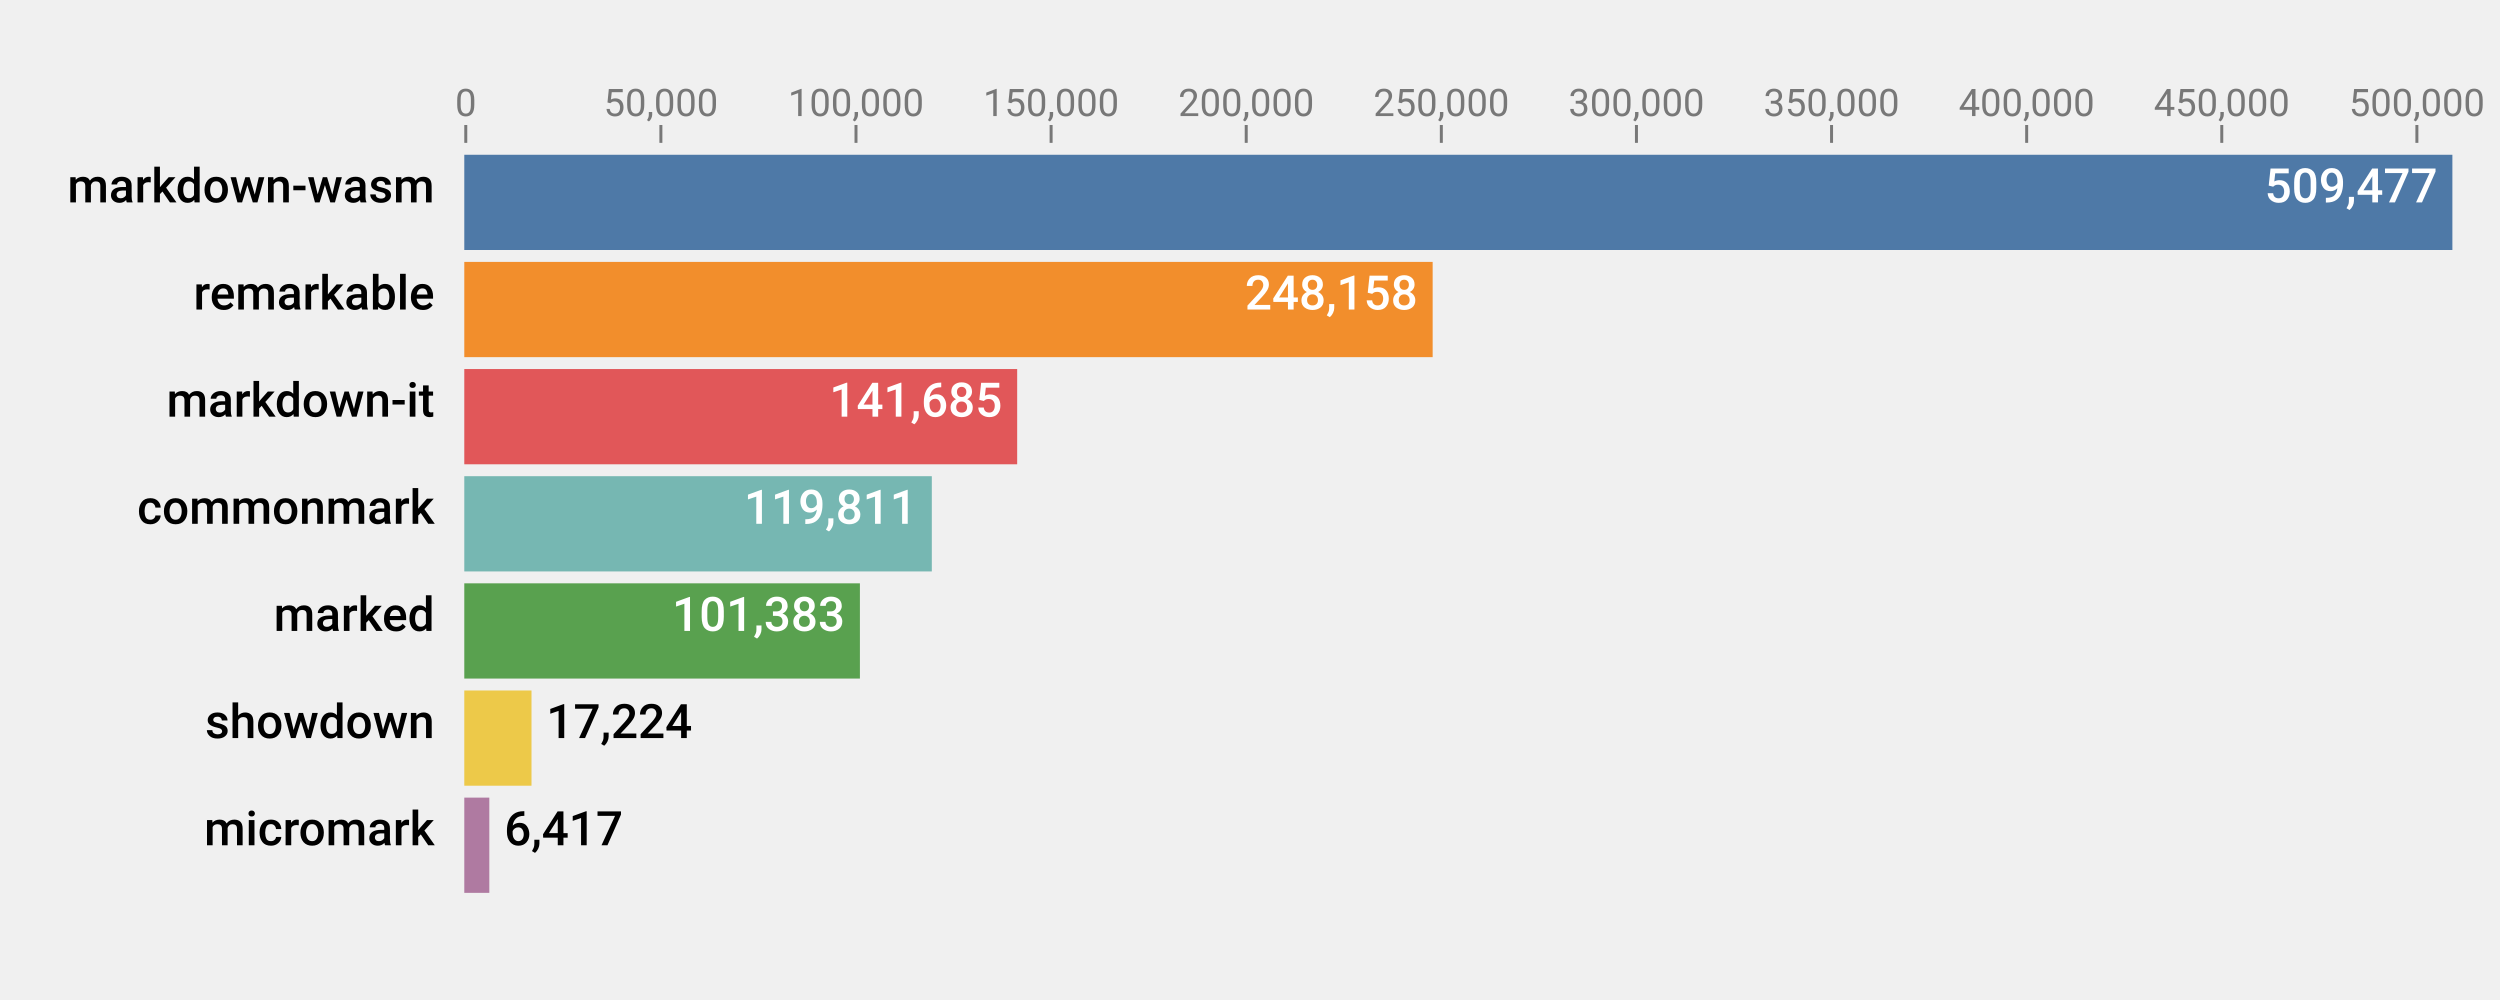
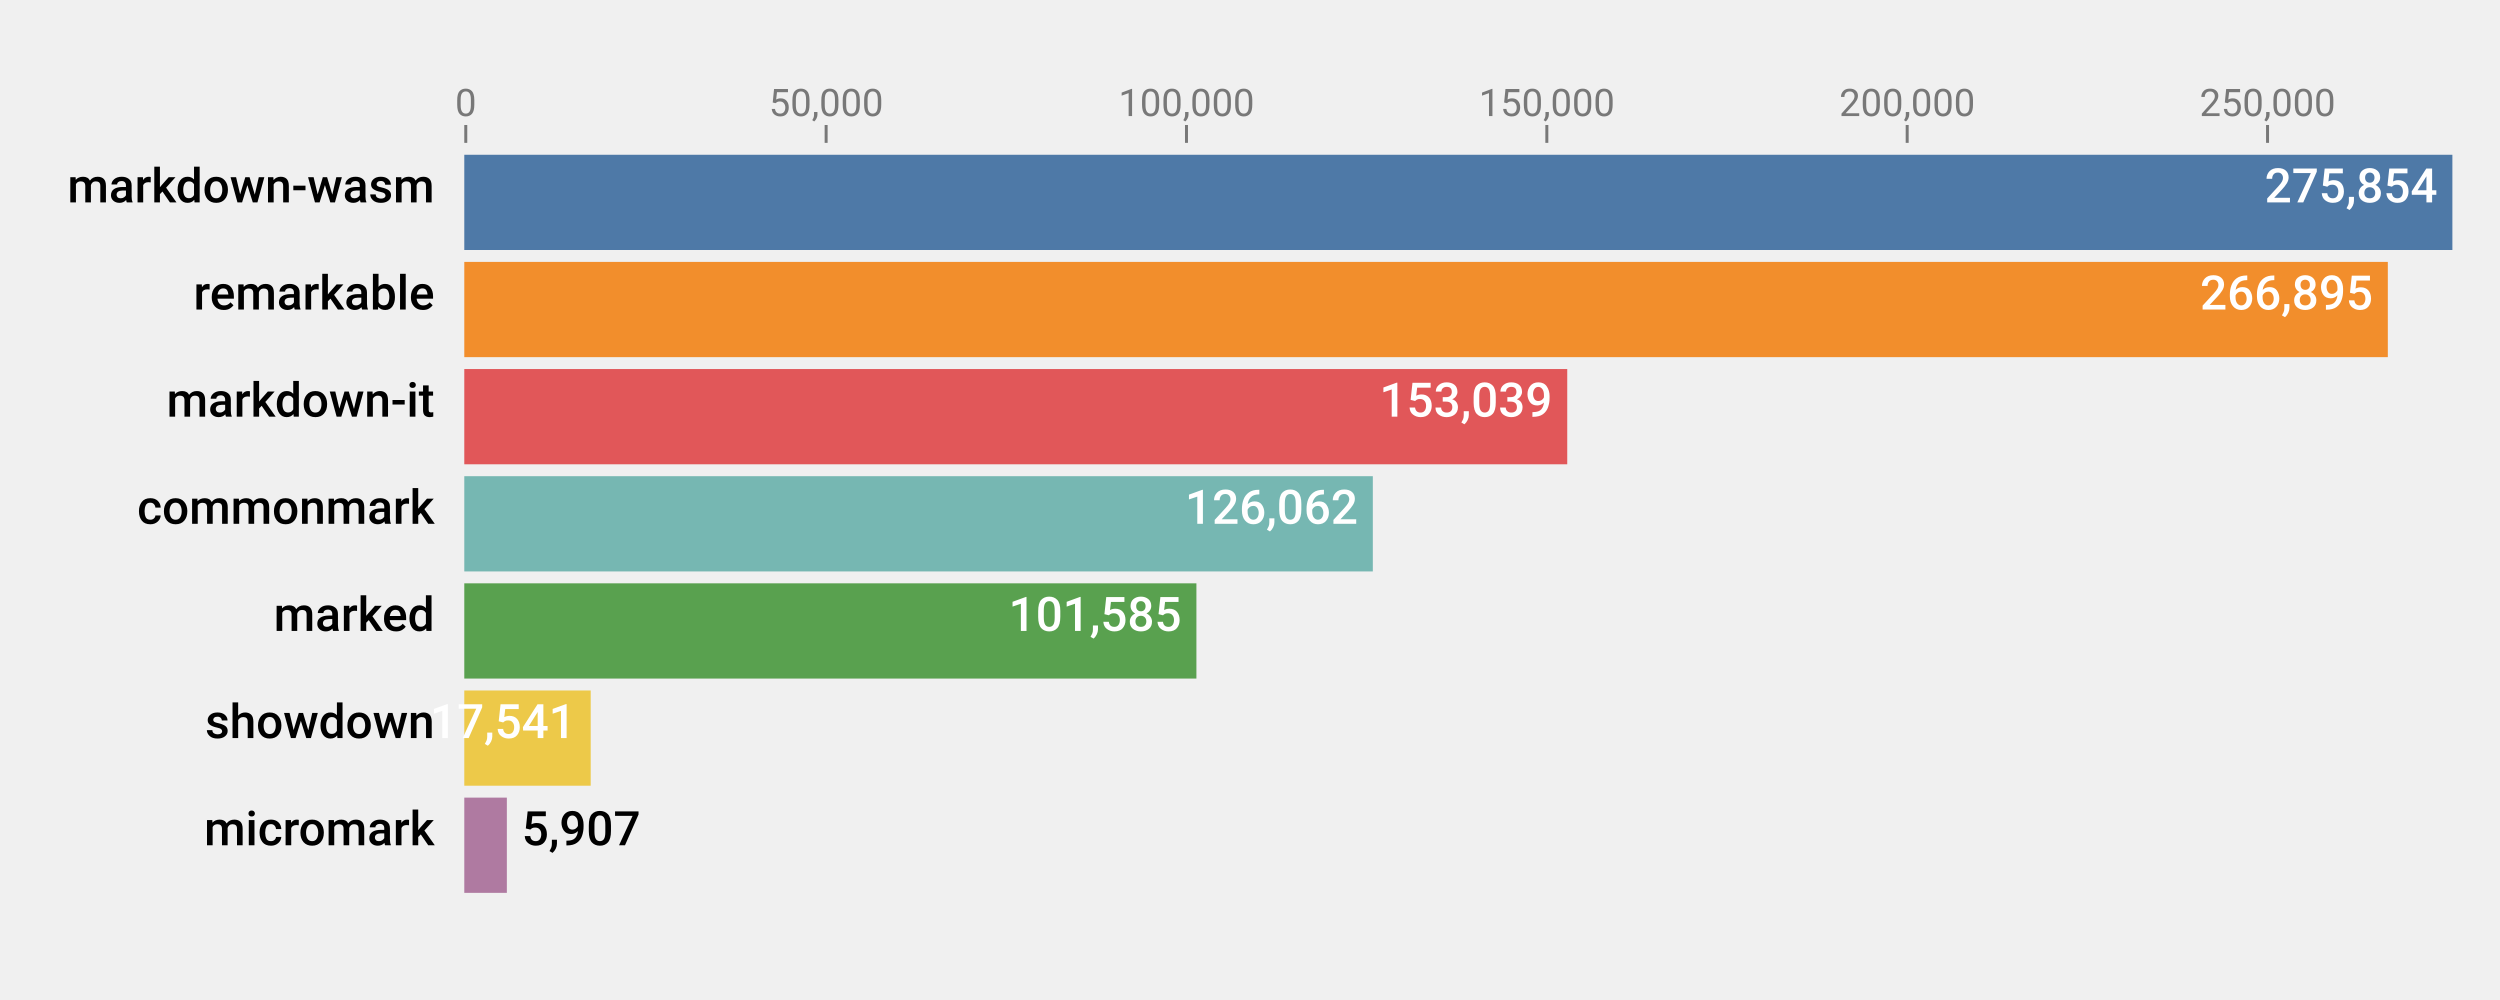
<svg xmlns="http://www.w3.org/2000/svg" width="840" height="336" font-family="system-ui,-apple-system,&quot;Segoe UI&quot;,Roboto,&quot;Helvetica Neue&quot;,&quot;Noto Sans&quot;,&quot;Liberation Sans&quot;,Arial,sans-serif" font-size="16">
  <g font-weight="500" text-anchor="end">
    <text x="156" y="68" alignment-baseline="central" dx="-10">markdown-wasm</text>
    <text x="156" y="104" alignment-baseline="central" dx="-10">remarkable</text>
    <text x="156" y="140" alignment-baseline="central" dx="-10">markdown-it</text>
    <text x="156" y="176" alignment-baseline="central" dx="-10">commonmark</text>
    <text x="156" y="212" alignment-baseline="central" dx="-10">marked</text>
    <text x="156" y="248" alignment-baseline="central" dx="-10">showdown</text>
    <text x="156" y="284" alignment-baseline="central" dx="-10">micromark</text>
  </g>
  <path fill="#4e79a7" d="M156 52h668v32H156z" />
-   <path fill="#f28e2c" d="M156 88h325.372v32H156z" />
-   <path fill="#e15759" d="M156 124h185.77v32H156z" />
-   <path fill="#76b7b2" d="M156 160h157.09v32H156z" />
-   <path fill="#59a14f" d="M156 196h132.928v32H156z" />
-   <path fill="#edc949" d="M156 232h22.583v32H156z" />
-   <path fill="#af7aa1" d="M156 268h8.413v32H156z" />
+   <path fill="#f28e2c" d="M156 88h646.306v32H156z" />
+   <path fill="#e15759" d="M156 124h370.594v32H156z" />
+   <path fill="#76b7b2" d="M156 160h305.267v32H156z" />
+   <path fill="#59a14f" d="M156 196h245.994v32H156z" />
+   <path fill="#edc949" d="M156 232h42.477v32H156z" />
+   <path fill="#af7aa1" d="M156 268h14.304v32H156z" />
  <g fill="#fff" font-weight="500" text-anchor="end">
-     <text x="824" y="68" alignment-baseline="central" dx="-5">509,477</text>
-     <text x="481.372" y="104" alignment-baseline="central" dx="-5">248,158</text>
-     <text x="341.77" y="140" alignment-baseline="central" dx="-5">141,685</text>
-     <text x="313.09" y="176" alignment-baseline="central" dx="-5">119,811</text>
-     <text x="288.928" y="212" alignment-baseline="central" dx="-5">101,383</text>
-     <text x="178.583" y="248" fill="#000" alignment-baseline="central" dx="5" text-anchor="start">17,224</text>
-     <text x="164.413" y="284" fill="#000" alignment-baseline="central" dx="5" text-anchor="start">6,417</text>
+     <text x="824" y="68" alignment-baseline="central" dx="-5">275,854</text>
+     <text x="802.306" y="104" alignment-baseline="central" dx="-5">266,895</text>
+     <text x="526.594" y="140" alignment-baseline="central" dx="-5">153,039</text>
+     <text x="461.267" y="176" alignment-baseline="central" dx="-5">126,062</text>
+     <text x="401.994" y="212" alignment-baseline="central" dx="-5">101,585</text>
+     <text x="198.477" y="248" alignment-baseline="central" dx="-5">17,541</text>
+     <text x="170.304" y="284" fill="#000" alignment-baseline="central" dx="5" text-anchor="start">5,907</text>
  </g>
  <g fill="none" font-size="12.8" opacity=".5" text-anchor="middle">
    <g class="tick" opacity="1">
      <path stroke="currentColor" d="M156.5 48v-6" />
      <text y="-9" fill="currentColor" dy="0em" transform="translate(156.5 48)">0</text>
    </g>
    <g class="tick" opacity="1">
-       <path stroke="currentColor" d="M222.057 48v-6" />
-       <text y="-9" fill="currentColor" dy="0em" transform="translate(222.057 48)">50,000</text>
+       <path stroke="currentColor" d="M277.579 48v-6" />
+       <text y="-9" fill="currentColor" dy="0em" transform="translate(277.579 48)">50,000</text>
    </g>
    <g class="tick" opacity="1">
-       <path stroke="currentColor" d="M287.615 48v-6" />
-       <text y="-9" fill="currentColor" dy="0em" transform="translate(287.615 48)">100,000</text>
+       <path stroke="currentColor" d="M398.657 48v-6" />
+       <text y="-9" fill="currentColor" dy="0em" transform="translate(398.657 48)">100,000</text>
    </g>
    <g class="tick" opacity="1">
-       <path stroke="currentColor" d="M353.172 48v-6" />
-       <text y="-9" fill="currentColor" dy="0em" transform="translate(353.172 48)">150,000</text>
+       <path stroke="currentColor" d="M519.736 48v-6" />
+       <text y="-9" fill="currentColor" dy="0em" transform="translate(519.736 48)">150,000</text>
    </g>
    <g class="tick" opacity="1">
-       <path stroke="currentColor" d="M418.73 48v-6" />
-       <text y="-9" fill="currentColor" dy="0em" transform="translate(418.73 48)">200,000</text>
+       <path stroke="currentColor" d="M640.814 48v-6" />
+       <text y="-9" fill="currentColor" dy="0em" transform="translate(640.814 48)">200,000</text>
    </g>
    <g class="tick" opacity="1">
-       <path stroke="currentColor" d="M484.287 48v-6" />
-       <text y="-9" fill="currentColor" dy="0em" transform="translate(484.287 48)">250,000</text>
-     </g>
-     <g class="tick" opacity="1">
-       <path stroke="currentColor" d="M549.845 48v-6" />
-       <text y="-9" fill="currentColor" dy="0em" transform="translate(549.845 48)">300,000</text>
-     </g>
-     <g class="tick" opacity="1">
-       <path stroke="currentColor" d="M615.402 48v-6" />
-       <text y="-9" fill="currentColor" dy="0em" transform="translate(615.402 48)">350,000</text>
-     </g>
-     <g class="tick" opacity="1">
-       <path stroke="currentColor" d="M680.96 48v-6" />
-       <text y="-9" fill="currentColor" dy="0em" transform="translate(680.96 48)">400,000</text>
-     </g>
-     <g class="tick" opacity="1">
-       <path stroke="currentColor" d="M746.517 48v-6" />
-       <text y="-9" fill="currentColor" dy="0em" transform="translate(746.517 48)">450,000</text>
-     </g>
-     <g class="tick" opacity="1">
-       <path stroke="currentColor" d="M812.074 48v-6" />
-       <text y="-9" fill="currentColor" dy="0em" transform="translate(812.074 48)">500,000</text>
+       <path stroke="currentColor" d="M761.893 48v-6" />
+       <text y="-9" fill="currentColor" dy="0em" transform="translate(761.893 48)">250,000</text>
    </g>
  </g>
</svg>
